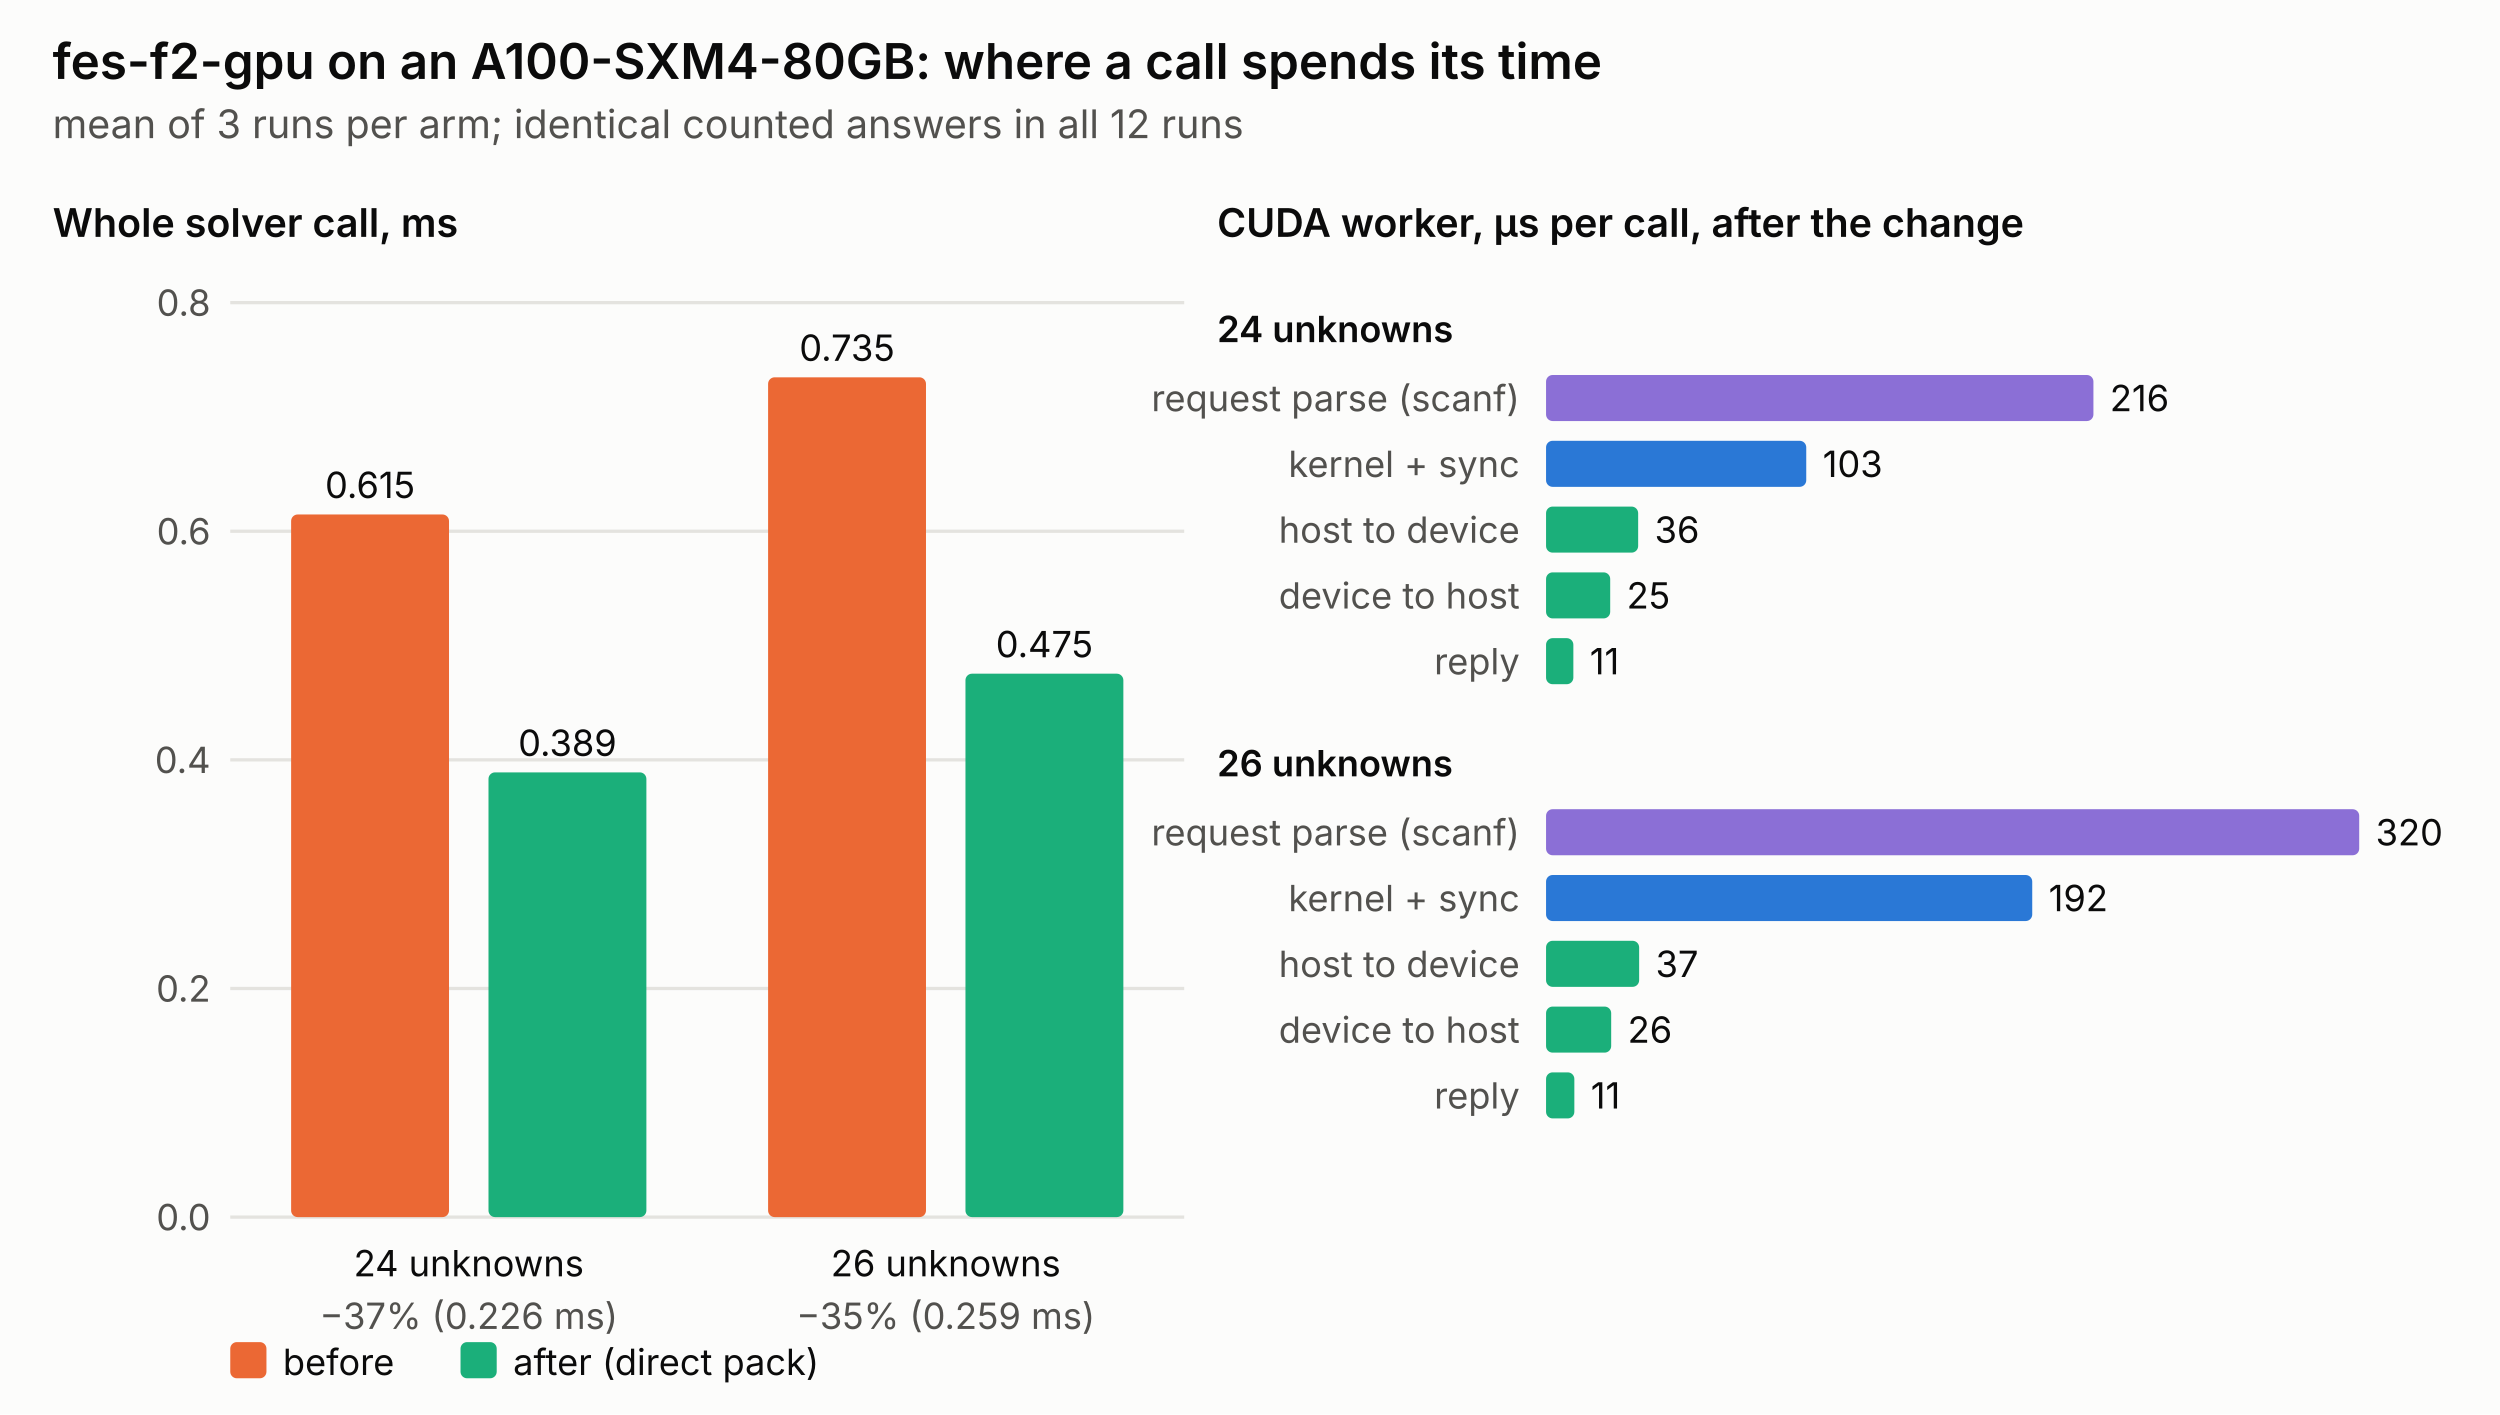
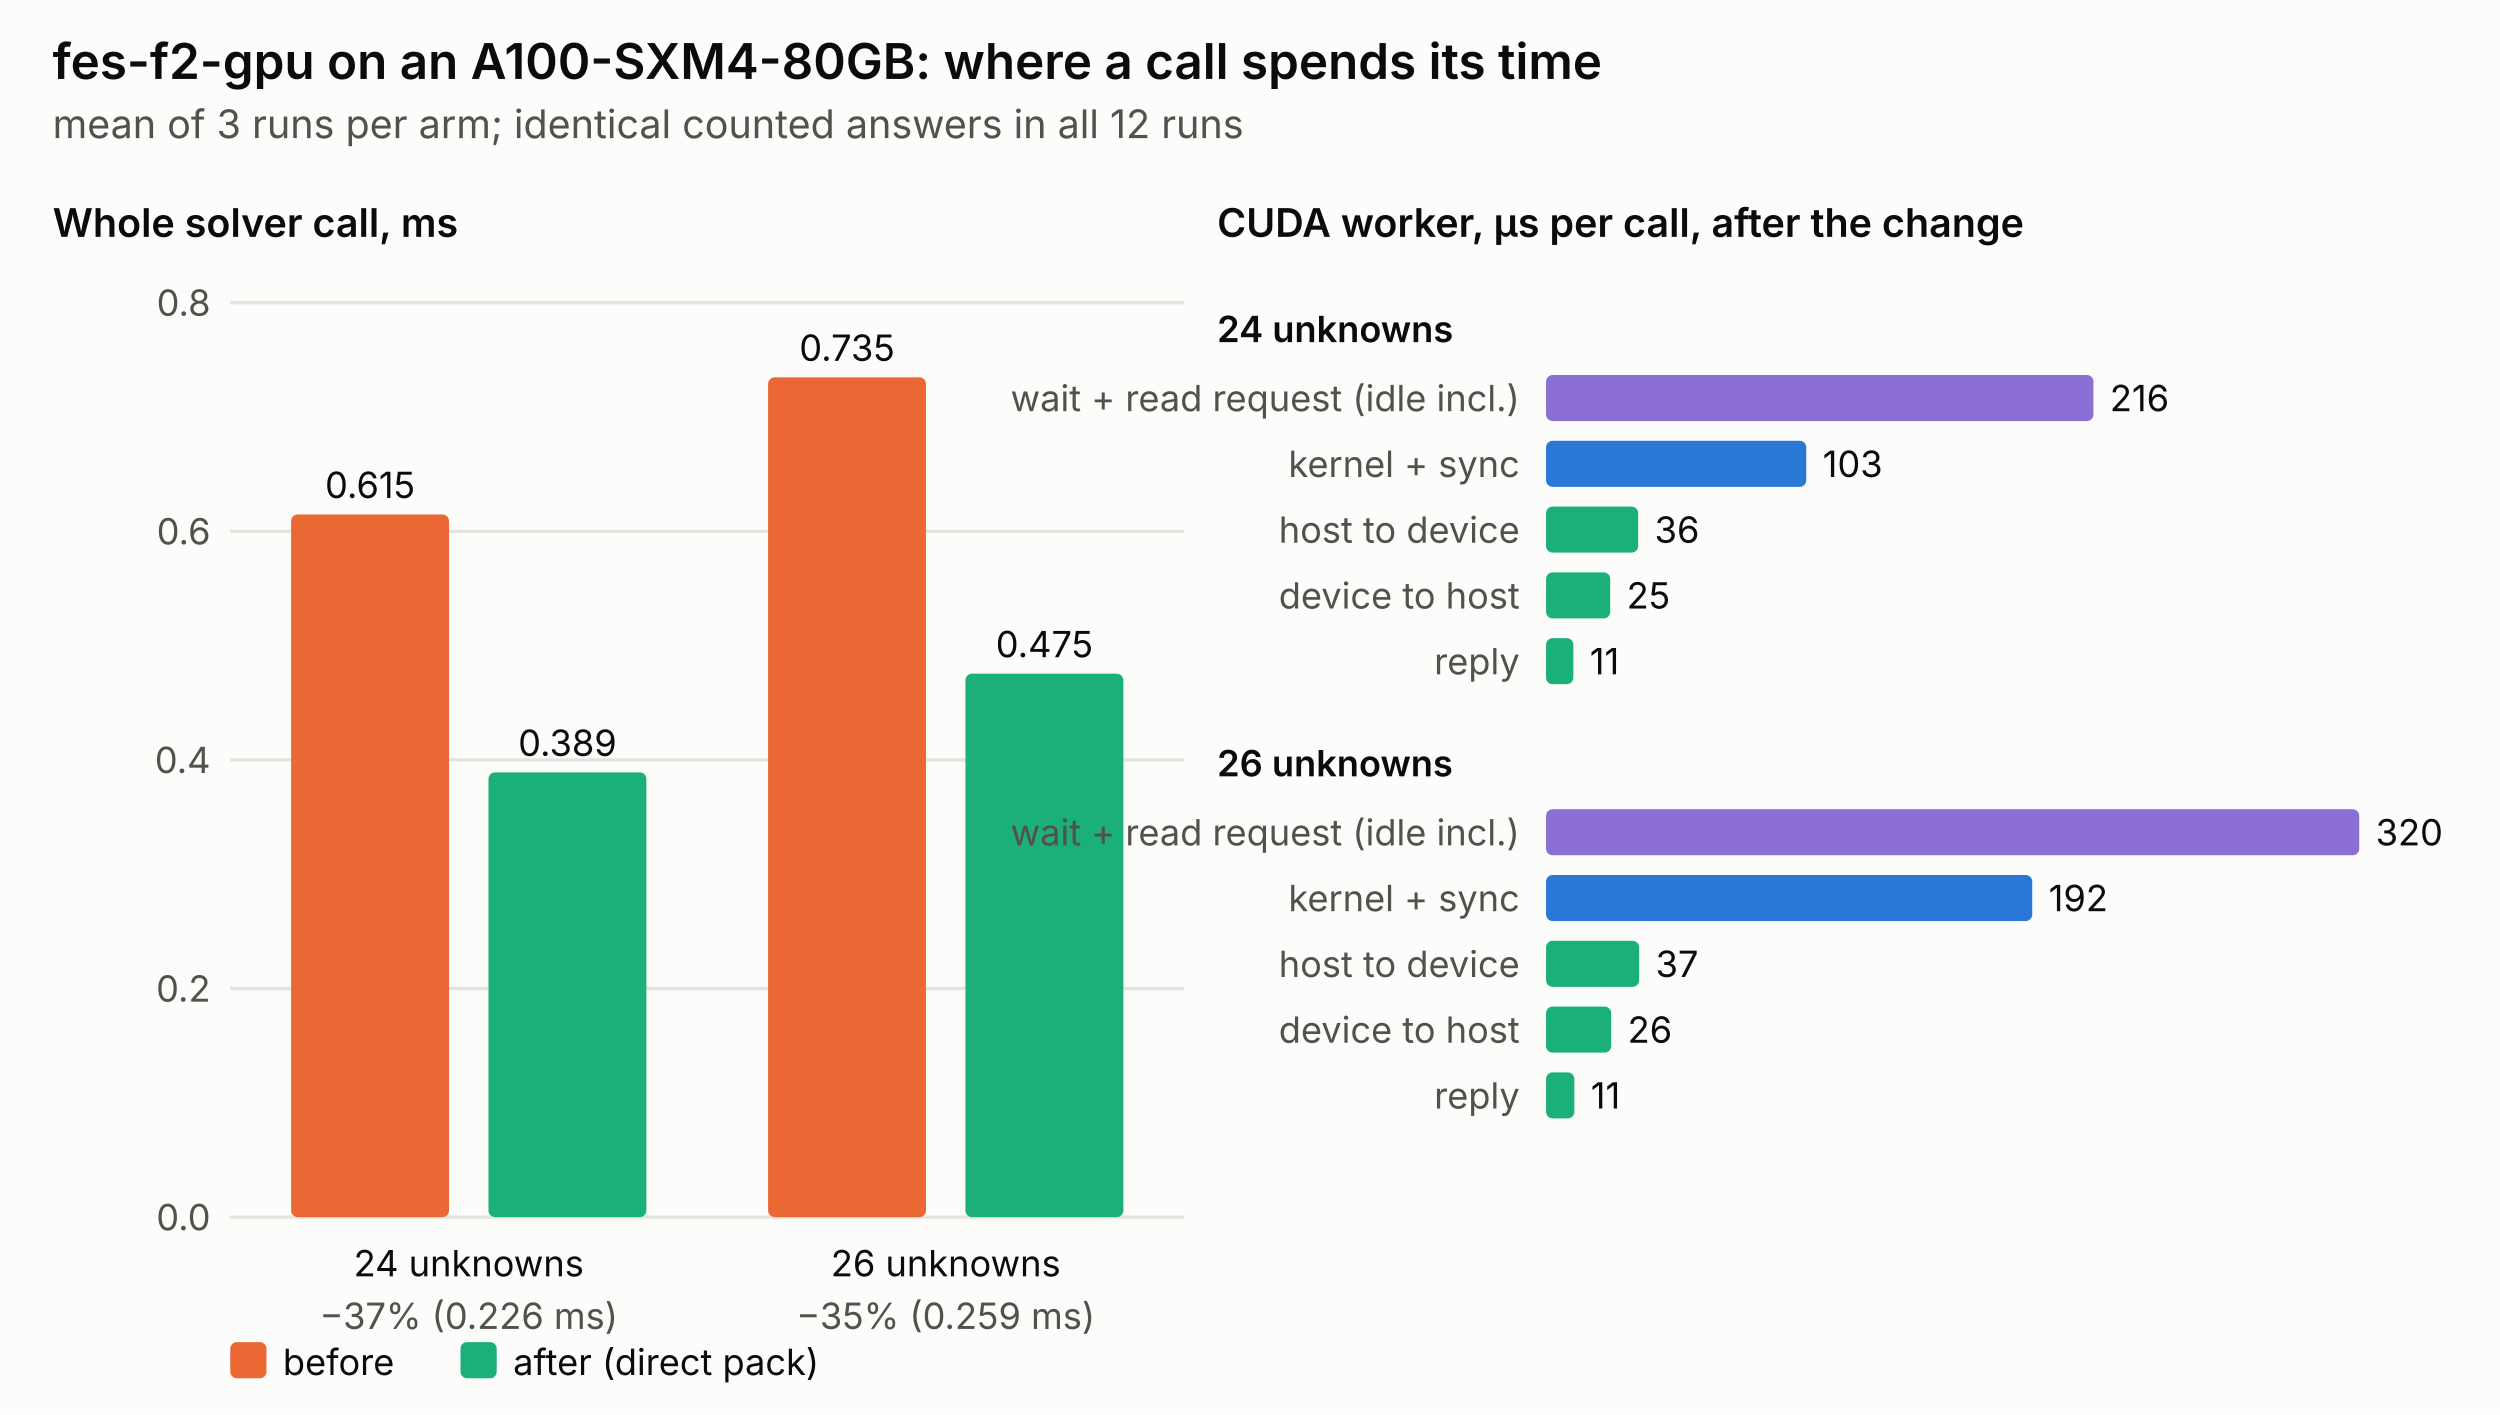
<svg xmlns="http://www.w3.org/2000/svg" viewBox="0 0 760 430" width="760" height="430" font-family="system-ui, -apple-system, Segoe UI, sans-serif" role="img" aria-labelledby="t d">
  <style>.bg{fill:#fcfcfb}.b{fill:#eb6834}.a{fill:#1baf7a}.k{fill:#2a78d6}.m{fill:#8b6fd6}.p{fill:#0b0b0b}.q{fill:#52514e}.g{stroke:#e4e3df}@media (prefers-color-scheme: dark){.bg{fill:#1a1a19}.b{fill:#d95926}.a{fill:#199e70}.k{fill:#3987e5}.m{fill:#a58cf0}.p{fill:#f0efec}.q{fill:#c3c2b7}.g{stroke:#383835}}</style>
  <rect class="bg" width="760" height="430" />
  <text class="p" x="16" y="24" font-size="15" font-weight="600">fes-f2-gpu on an A100-SXM4-80GB: where a call spends its time</text>
  <text class="q" x="16" y="42" font-size="12">mean of 3 runs per arm; identical counted answers in all 12 runs</text>
  <text class="p" x="16" y="72" font-size="12" font-weight="600">Whole solver call, ms</text>
  <line class="g" x1="70" x2="360" y1="370.0" y2="370.0" stroke-width="1" />
  <text class="q" x="64" y="374.0" font-size="11" text-anchor="end">0.0</text>
  <line class="g" x1="70" x2="360" y1="300.5" y2="300.5" stroke-width="1" />
  <text class="q" x="64" y="304.5" font-size="11" text-anchor="end">0.2</text>
  <line class="g" x1="70" x2="360" y1="231.0" y2="231.0" stroke-width="1" />
  <text class="q" x="64" y="235.0" font-size="11" text-anchor="end">0.4</text>
  <line class="g" x1="70" x2="360" y1="161.5" y2="161.5" stroke-width="1" />
  <text class="q" x="64" y="165.5" font-size="11" text-anchor="end">0.6</text>
  <line class="g" x1="70" x2="360" y1="92.0" y2="92.0" stroke-width="1" />
  <text class="q" x="64" y="96.0" font-size="11" text-anchor="end">0.8</text>
  <rect class="b" x="88.5" y="156.4" width="48" height="213.6" rx="2" />
  <text class="p" x="112.5" y="151.4" font-size="11" text-anchor="middle">0.615</text>
  <rect class="a" x="148.5" y="234.8" width="48" height="135.2" rx="2" />
  <text class="p" x="172.5" y="229.8" font-size="11" text-anchor="middle">0.389</text>
  <text class="p" x="142.5" y="388" font-size="11" text-anchor="middle">24 unknowns</text>
  <text class="q" x="142.5" y="404" font-size="11" text-anchor="middle">−37% (0.226 ms)</text>
  <rect class="b" x="233.5" y="114.7" width="48" height="255.3" rx="2" />
  <text class="p" x="257.5" y="109.7" font-size="11" text-anchor="middle">0.735</text>
  <rect class="a" x="293.5" y="204.8" width="48" height="165.2" rx="2" />
  <text class="p" x="317.5" y="199.8" font-size="11" text-anchor="middle">0.475</text>
  <text class="p" x="287.5" y="388" font-size="11" text-anchor="middle">26 unknowns</text>
  <text class="q" x="287.5" y="404" font-size="11" text-anchor="middle">−35% (0.259 ms)</text>
  <rect class="b" x="70" y="408" width="11" height="11" rx="2" />
  <text class="p" x="86" y="418" font-size="11">before</text>
  <rect class="a" x="140" y="408" width="11" height="11" rx="2" />
  <text class="p" x="156" y="418" font-size="11">after (direct pack)</text>
  <text class="p" x="370" y="72" font-size="12" font-weight="600">CUDA worker, µs per call, after the change</text>
  <text class="p" x="370" y="104" font-size="11" font-weight="600">24 unknowns</text>
-   <text class="q" x="462" y="125" font-size="11" text-anchor="end">request parse (scanf)</text>
+   <text class="q" x="462" y="125" font-size="11" text-anchor="end">wait + read request (idle incl.)</text>
  <rect class="m" x="470" y="114" width="166.4" height="14" rx="2" />
  <text class="p" x="641.4" y="125" font-size="11">216</text>
  <text class="q" x="462" y="145" font-size="11" text-anchor="end">kernel + sync</text>
  <rect class="k" x="470" y="134" width="79.1" height="14" rx="2" />
  <text class="p" x="554.1" y="145" font-size="11">103</text>
  <text class="q" x="462" y="165" font-size="11" text-anchor="end">host to device</text>
  <rect class="a" x="470" y="154" width="28.0" height="14" rx="2" />
  <text class="p" x="503.0" y="165" font-size="11">36</text>
  <text class="q" x="462" y="185" font-size="11" text-anchor="end">device to host</text>
  <rect class="a" x="470" y="174" width="19.5" height="14" rx="2" />
  <text class="p" x="494.5" y="185" font-size="11">25</text>
  <text class="q" x="462" y="205" font-size="11" text-anchor="end">reply</text>
  <rect class="a" x="470" y="194" width="8.3" height="14" rx="2" />
  <text class="p" x="483.3" y="205" font-size="11">11</text>
  <text class="p" x="370" y="236" font-size="11" font-weight="600">26 unknowns</text>
-   <text class="q" x="462" y="257" font-size="11" text-anchor="end">request parse (scanf)</text>
+   <text class="q" x="462" y="257" font-size="11" text-anchor="end">wait + read request (idle incl.)</text>
  <rect class="m" x="470" y="246" width="247.2" height="14" rx="2" />
  <text class="p" x="722.2" y="257" font-size="11">320</text>
  <text class="q" x="462" y="277" font-size="11" text-anchor="end">kernel + sync</text>
  <rect class="k" x="470" y="266" width="147.8" height="14" rx="2" />
  <text class="p" x="622.8" y="277" font-size="11">192</text>
  <text class="q" x="462" y="297" font-size="11" text-anchor="end">host to device</text>
  <rect class="a" x="470" y="286" width="28.3" height="14" rx="2" />
  <text class="p" x="503.3" y="297" font-size="11">37</text>
  <text class="q" x="462" y="317" font-size="11" text-anchor="end">device to host</text>
  <rect class="a" x="470" y="306" width="19.8" height="14" rx="2" />
  <text class="p" x="494.8" y="317" font-size="11">26</text>
  <text class="q" x="462" y="337" font-size="11" text-anchor="end">reply</text>
  <rect class="a" x="470" y="326" width="8.6" height="14" rx="2" />
  <text class="p" x="483.6" y="337" font-size="11">11</text>
</svg>
